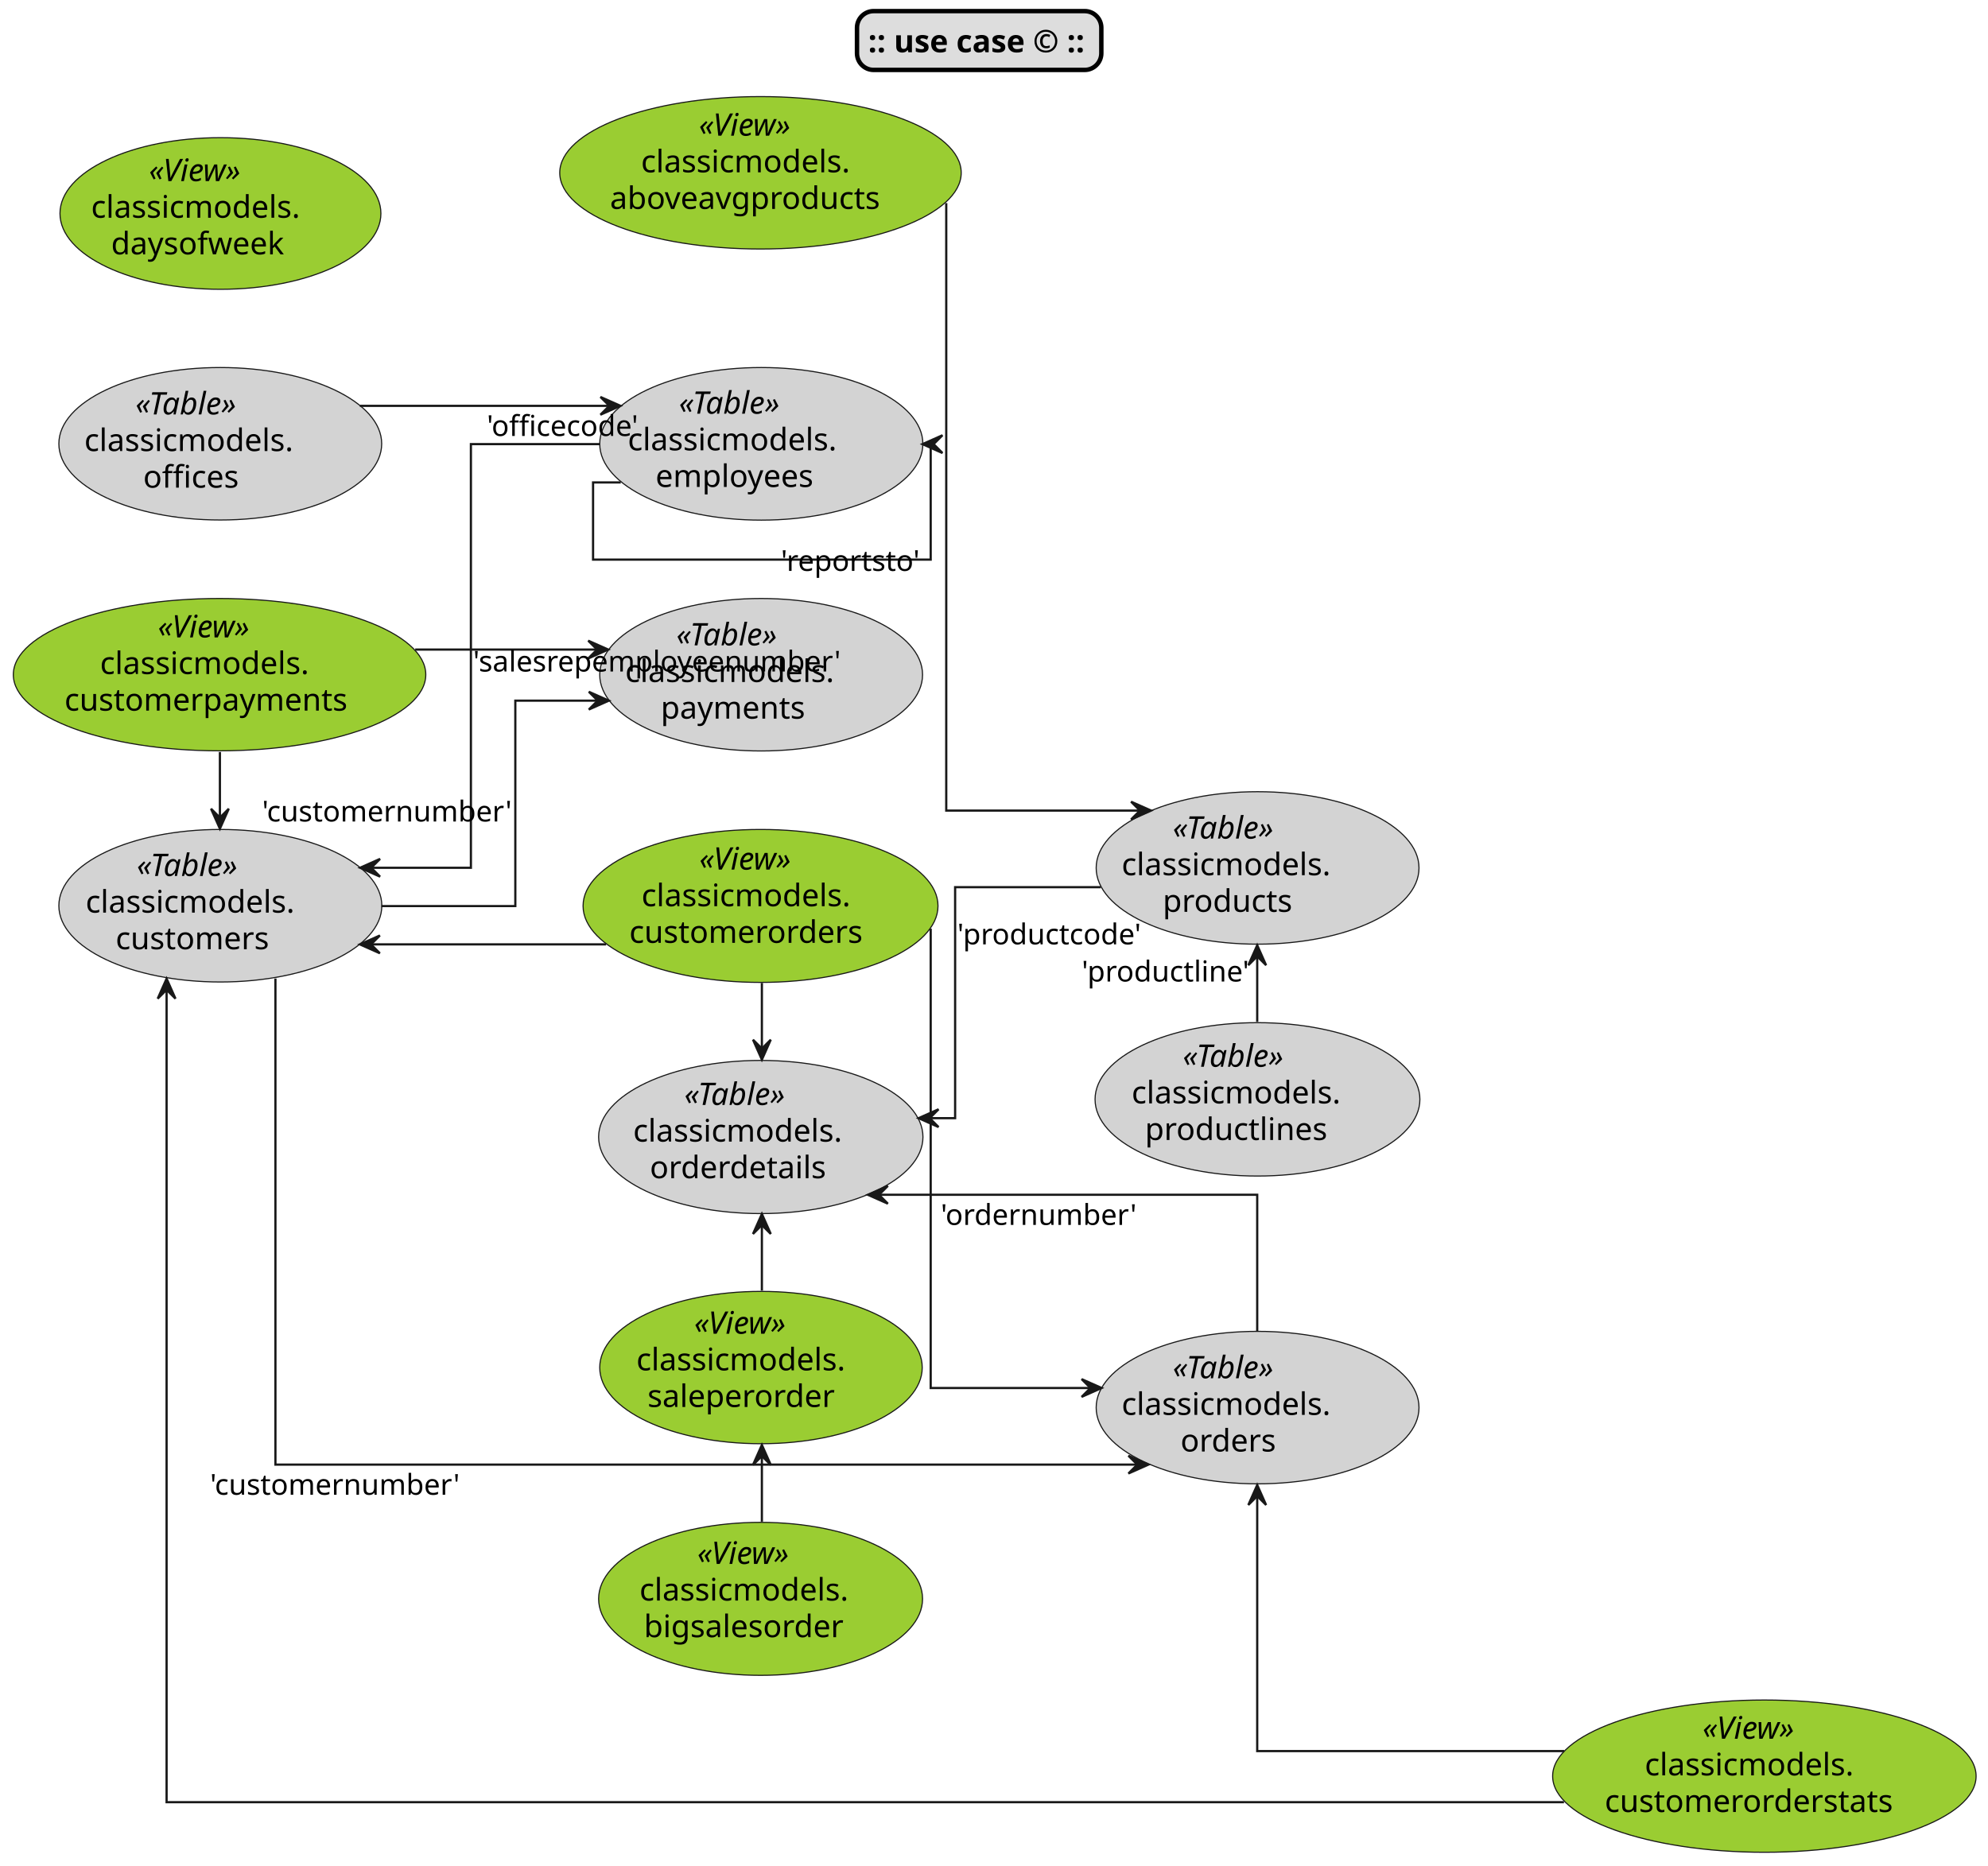
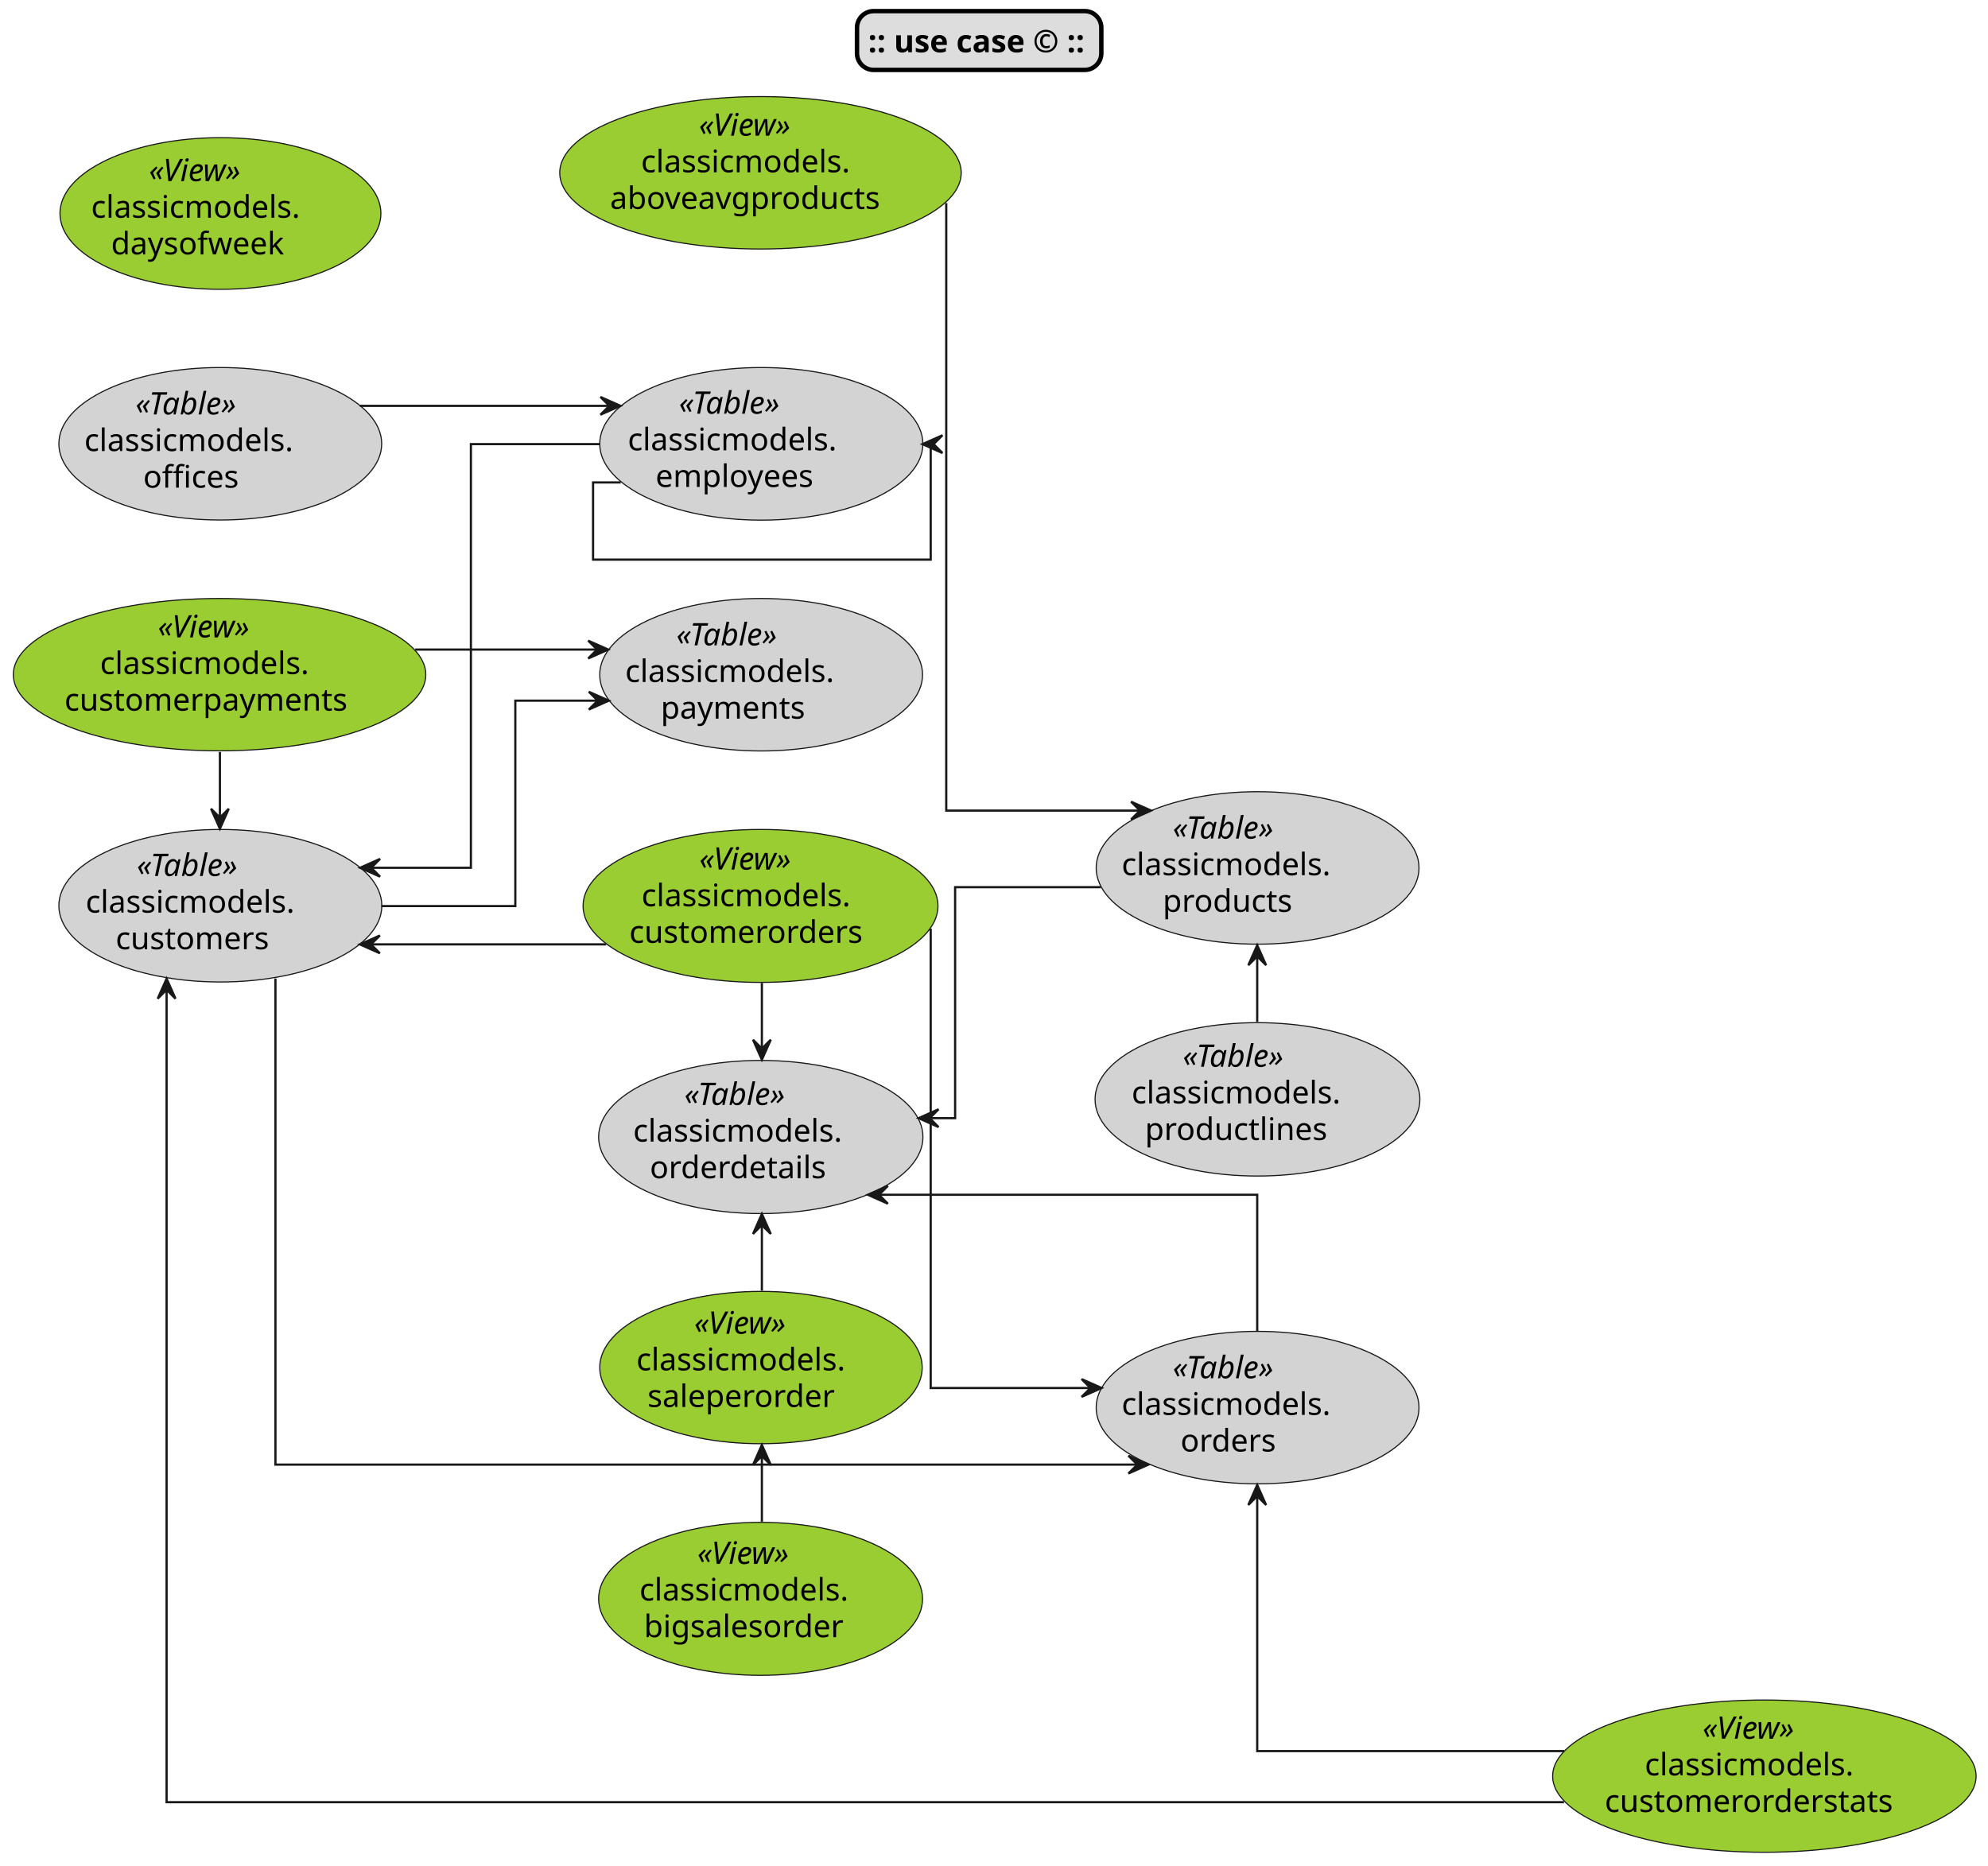
<svg xmlns="http://www.w3.org/2000/svg" contentStyleType="text/css" height="840px" preserveAspectRatio="none" style="width:895px;height:840px;background:#FFFFFF;" version="1.1" viewBox="0 0 895 840" width="895px" zoomAndPan="magnify">
  <defs />
  <g>
    <rect fill="#DDDDDD" height="26.488" rx="7.5" ry="7.5" style="stroke:#000000;stroke-width:2.0;" width="110" x="385.819" y="5" />
    <text fill="#000000" font-family="sans-serif" font-size="14" font-weight="bold" lengthAdjust="spacing" textLength="100" x="390.819" y="23.535">:: use case © ::</text>
    <g id="elem_classicmodels_customers">
      <ellipse cx="99.199" cy="407.831" fill="#D3D3D3" rx="72.699" ry="34.342" style="stroke:#181818;stroke-width:0.5;" />
      <text fill="#000000" font-family="sans-serif" font-size="14" font-style="italic" lengthAdjust="spacing" textLength="52" x="61.558" y="394.44">«Table»</text>
      <text fill="#000000" font-family="sans-serif" font-size="14" lengthAdjust="spacing" textLength="98" x="38.558" y="410.928">classicmodels.</text>
      <text fill="#000000" font-family="sans-serif" font-size="14" lengthAdjust="spacing" textLength="71" x="52.058" y="427.417">customers</text>
    </g>
    <g id="elem_classicmodels_employees">
      <ellipse cx="342.735" cy="199.847" fill="#D3D3D3" rx="72.735" ry="34.359" style="stroke:#181818;stroke-width:0.5;" />
      <text fill="#000000" font-family="sans-serif" font-size="14" font-style="italic" lengthAdjust="spacing" textLength="52" x="305.628" y="186.285">«Table»</text>
      <text fill="#000000" font-family="sans-serif" font-size="14" lengthAdjust="spacing" textLength="98" x="282.628" y="202.773">classicmodels.</text>
      <text fill="#000000" font-family="sans-serif" font-size="14" lengthAdjust="spacing" textLength="73" x="295.128" y="219.261">employees</text>
    </g>
    <g id="elem_classicmodels_offices">
      <ellipse cx="99.168" cy="199.816" fill="#D3D3D3" rx="72.668" ry="34.328" style="stroke:#181818;stroke-width:0.5;" />
      <text fill="#000000" font-family="sans-serif" font-size="14" font-style="italic" lengthAdjust="spacing" textLength="52" x="60.963" y="186.607">«Table»</text>
      <text fill="#000000" font-family="sans-serif" font-size="14" lengthAdjust="spacing" textLength="98" x="37.963" y="203.096">classicmodels.</text>
      <text fill="#000000" font-family="sans-serif" font-size="14" lengthAdjust="spacing" textLength="45" x="64.463" y="219.584">offices</text>
    </g>
    <g id="elem_classicmodels_orderdetails">
      <ellipse cx="342.507" cy="511.969" fill="#D3D3D3" rx="73.007" ry="34.481" style="stroke:#181818;stroke-width:0.5;" />
      <text fill="#000000" font-family="sans-serif" font-size="14" font-style="italic" lengthAdjust="spacing" textLength="52" x="308.06" y="497.551">«Table»</text>
      <text fill="#000000" font-family="sans-serif" font-size="14" lengthAdjust="spacing" textLength="98" x="285.06" y="514.039">classicmodels.</text>
      <text fill="#000000" font-family="sans-serif" font-size="14" lengthAdjust="spacing" textLength="83" x="292.56" y="530.528">orderdetails</text>
    </g>
    <g id="elem_classicmodels_orders">
      <ellipse cx="566.168" cy="633.816" fill="#D3D3D3" rx="72.668" ry="34.328" style="stroke:#181818;stroke-width:0.5;" />
      <text fill="#000000" font-family="sans-serif" font-size="14" font-style="italic" lengthAdjust="spacing" textLength="52" x="527.963" y="620.607">«Table»</text>
      <text fill="#000000" font-family="sans-serif" font-size="14" lengthAdjust="spacing" textLength="98" x="504.963" y="637.096">classicmodels.</text>
      <text fill="#000000" font-family="sans-serif" font-size="14" lengthAdjust="spacing" textLength="45" x="531.463" y="653.584">orders</text>
    </g>
    <g id="elem_classicmodels_payments">
      <ellipse cx="342.668" cy="303.816" fill="#D3D3D3" rx="72.668" ry="34.328" style="stroke:#181818;stroke-width:0.5;" />
      <text fill="#000000" font-family="sans-serif" font-size="14" font-style="italic" lengthAdjust="spacing" textLength="52" x="304.463" y="290.607">«Table»</text>
      <text fill="#000000" font-family="sans-serif" font-size="14" lengthAdjust="spacing" textLength="98" x="281.463" y="307.096">classicmodels.</text>
      <text fill="#000000" font-family="sans-serif" font-size="14" lengthAdjust="spacing" textLength="66" x="297.463" y="323.584">payments</text>
    </g>
    <g id="elem_classicmodels_productlines">
      <ellipse cx="566.118" cy="495.019" fill="#D3D3D3" rx="73.118" ry="34.531" style="stroke:#181818;stroke-width:0.5;" />
      <text fill="#000000" font-family="sans-serif" font-size="14" font-style="italic" lengthAdjust="spacing" textLength="52" x="532.466" y="480.345">«Table»</text>
      <text fill="#000000" font-family="sans-serif" font-size="14" lengthAdjust="spacing" textLength="98" x="509.466" y="496.834">classicmodels.</text>
      <text fill="#000000" font-family="sans-serif" font-size="14" lengthAdjust="spacing" textLength="86" x="515.466" y="513.322">productlines</text>
    </g>
    <g id="elem_classicmodels_products">
      <ellipse cx="566.168" cy="390.816" fill="#D3D3D3" rx="72.668" ry="34.328" style="stroke:#181818;stroke-width:0.5;" />
      <text fill="#000000" font-family="sans-serif" font-size="14" font-style="italic" lengthAdjust="spacing" textLength="52" x="527.963" y="377.607">«Table»</text>
      <text fill="#000000" font-family="sans-serif" font-size="14" lengthAdjust="spacing" textLength="98" x="504.963" y="394.096">classicmodels.</text>
      <text fill="#000000" font-family="sans-serif" font-size="14" lengthAdjust="spacing" textLength="61" x="523.463" y="410.584">products</text>
    </g>
    <g id="elem_classicmodels_aboveavgproducts">
      <ellipse cx="342.369" cy="77.805" fill="#9ACD32" rx="90.369" ry="34.316" style="stroke:#181818;stroke-width:0.5;" />
      <text fill="#000000" font-family="sans-serif" font-size="14" font-style="italic" lengthAdjust="spacing" textLength="46" x="314.612" y="61.099">«View»</text>
      <text fill="#000000" font-family="sans-serif" font-size="14" lengthAdjust="spacing" textLength="98" x="288.612" y="77.587">classicmodels.</text>
      <text fill="#000000" font-family="sans-serif" font-size="14" lengthAdjust="spacing" textLength="126" x="274.612" y="94.076">aboveavgproducts</text>
    </g>
    <g id="elem_classicmodels_bigsalesorder">
      <ellipse cx="342.418" cy="719.929" fill="#9ACD32" rx="72.918" ry="34.441" style="stroke:#181818;stroke-width:0.5;" />
      <text fill="#000000" font-family="sans-serif" font-size="14" font-style="italic" lengthAdjust="spacing" textLength="46" x="313.904" y="704.21">«View»</text>
      <text fill="#000000" font-family="sans-serif" font-size="14" lengthAdjust="spacing" textLength="98" x="287.904" y="720.698">classicmodels.</text>
      <text fill="#000000" font-family="sans-serif" font-size="14" lengthAdjust="spacing" textLength="94" x="289.904" y="737.187">bigsalesorder</text>
    </g>
    <g id="elem_classicmodels_customerorders">
      <ellipse cx="342.394" cy="407.923" fill="#9ACD32" rx="79.894" ry="34.434" style="stroke:#181818;stroke-width:0.5;" />
      <text fill="#000000" font-family="sans-serif" font-size="14" font-style="italic" lengthAdjust="spacing" textLength="46" x="314.818" y="391.567">«View»</text>
      <text fill="#000000" font-family="sans-serif" font-size="14" lengthAdjust="spacing" textLength="98" x="288.818" y="408.056">classicmodels.</text>
      <text fill="#000000" font-family="sans-serif" font-size="14" lengthAdjust="spacing" textLength="109" x="283.318" y="424.544">customerorders</text>
    </g>
    <g id="elem_classicmodels_customerorderstats">
      <ellipse cx="794.319" cy="799.766" fill="#9ACD32" rx="95.319" ry="34.278" style="stroke:#181818;stroke-width:0.5;" />
      <text fill="#000000" font-family="sans-serif" font-size="14" font-style="italic" lengthAdjust="spacing" textLength="46" x="766.477" y="782.933">«View»</text>
      <text fill="#000000" font-family="sans-serif" font-size="14" lengthAdjust="spacing" textLength="98" x="740.477" y="799.421">classicmodels.</text>
      <text fill="#000000" font-family="sans-serif" font-size="14" lengthAdjust="spacing" textLength="134" x="722.477" y="815.909">customerorderstats</text>
    </g>
    <g id="elem_classicmodels_customerpayments">
      <ellipse cx="98.843" cy="303.784" fill="#9ACD32" rx="92.843" ry="34.296" style="stroke:#181818;stroke-width:0.5;" />
      <text fill="#000000" font-family="sans-serif" font-size="14" font-style="italic" lengthAdjust="spacing" textLength="46" x="71.043" y="287.012">«View»</text>
      <text fill="#000000" font-family="sans-serif" font-size="14" lengthAdjust="spacing" textLength="98" x="45.043" y="303.501">classicmodels.</text>
      <text fill="#000000" font-family="sans-serif" font-size="14" lengthAdjust="spacing" textLength="130" x="29.043" y="319.989">customerpayments</text>
    </g>
    <g id="elem_classicmodels_daysofweek">
      <ellipse cx="99.241" cy="96.124" fill="#9ACD32" rx="72.241" ry="34.136" style="stroke:#181818;stroke-width:0.5;" />
      <text fill="#000000" font-family="sans-serif" font-size="14" font-style="italic" lengthAdjust="spacing" textLength="46" x="67.029" y="81.551">«View»</text>
      <text fill="#000000" font-family="sans-serif" font-size="14" lengthAdjust="spacing" textLength="98" x="41.029" y="98.039">classicmodels.</text>
      <text fill="#000000" font-family="sans-serif" font-size="14" lengthAdjust="spacing" textLength="80" x="50.029" y="114.528">daysofweek</text>
    </g>
    <g id="elem_classicmodels_saleperorder">
      <ellipse cx="342.594" cy="615.783" fill="#9ACD32" rx="72.594" ry="34.295" style="stroke:#181818;stroke-width:0.5;" />
      <text fill="#000000" font-family="sans-serif" font-size="14" font-style="italic" lengthAdjust="spacing" textLength="46" x="312.499" y="600.554">«View»</text>
      <text fill="#000000" font-family="sans-serif" font-size="14" lengthAdjust="spacing" textLength="98" x="286.499" y="617.042">classicmodels.</text>
      <text fill="#000000" font-family="sans-serif" font-size="14" lengthAdjust="spacing" textLength="88" x="291.499" y="633.531">saleperorder</text>
    </g>
    <g id="link_classicmodels_aboveavgproducts_classicmodels_products">
      <path d="M426,91.448 C426,148.188 426,364.988 426,364.988 C426,364.988 513.21,364.988 513.21,364.988 " fill="none" id="classicmodels_aboveavgproducts-to-classicmodels_products" style="stroke:#181818;stroke-width:1.0;" />
      <polygon fill="#181818" points="518.21,364.988,509.21,360.988,513.21,364.988,509.21,368.988,518.21,364.988" style="stroke:#181818;stroke-width:1.0;" />
    </g>
    <g id="link_classicmodels_saleperorder_classicmodels_bigsalesorder">
      <path d="M343,655.618 C343,655.618 343,685.158 343,685.158 " fill="none" id="classicmodels_saleperorder-backto-classicmodels_bigsalesorder" style="stroke:#181818;stroke-width:1.0;" />
      <polygon fill="#181818" points="343,650.618,339,659.618,343,655.618,347,659.618,343,650.618" style="stroke:#181818;stroke-width:1.0;" />
    </g>
    <g id="link_classicmodels_customers_classicmodels_customerorders">
      <path d="M167.02,425.238 C167.02,425.238 272.88,425.238 272.88,425.238 " fill="none" id="classicmodels_customers-backto-classicmodels_customerorders" style="stroke:#181818;stroke-width:1.0;" />
      <polygon fill="#181818" points="162.02,425.238,171.02,429.238,167.02,425.238,171.02,421.238,162.02,425.238" style="stroke:#181818;stroke-width:1.0;" />
    </g>
    <g id="link_classicmodels_customerorders_classicmodels_orderdetails">
      <path d="M343,442.618 C343,442.618 343,472.158 343,472.158 " fill="none" id="classicmodels_customerorders-to-classicmodels_orderdetails" style="stroke:#181818;stroke-width:1.0;" />
      <polygon fill="#181818" points="343,477.158,347,468.158,343,472.158,339,468.158,343,477.158" style="stroke:#181818;stroke-width:1.0;" />
    </g>
    <g id="link_classicmodels_customerorders_classicmodels_orders">
      <path d="M419,418.168 C419,461.068 419,624.988 419,624.988 C419,624.988 490.94,624.988 490.94,624.988 " fill="none" id="classicmodels_customerorders-to-classicmodels_orders" style="stroke:#181818;stroke-width:1.0;" />
      <polygon fill="#181818" points="495.94,624.988,486.94,620.988,490.94,624.988,486.94,628.988,495.94,624.988" style="stroke:#181818;stroke-width:1.0;" />
    </g>
    <g id="link_classicmodels_customers_classicmodels_customerorderstats">
      <path d="M75,445.668 C75,445.668 75,811.488 75,811.488 C75,811.488 510.86,811.488 704.1,811.488 " fill="none" id="classicmodels_customers-backto-classicmodels_customerorderstats" style="stroke:#181818;stroke-width:1.0;" />
      <polygon fill="#181818" points="75,440.668,71,449.668,75,445.668,79,449.668,75,440.668" style="stroke:#181818;stroke-width:1.0;" />
    </g>
    <g id="link_classicmodels_orders_classicmodels_customerorderstats">
      <path d="M566,673.658 C566,673.658 566,788.488 566,788.488 C566,788.488 640.32,788.488 704.19,788.488 " fill="none" id="classicmodels_orders-backto-classicmodels_customerorderstats" style="stroke:#181818;stroke-width:1.0;" />
      <polygon fill="#181818" points="566,668.658,562,677.658,566,673.658,570,677.658,566,668.658" style="stroke:#181818;stroke-width:1.0;" />
    </g>
    <g id="link_classicmodels_customerpayments_classicmodels_customers">
      <path d="M99,338.618 C99,338.618 99,368.158 99,368.158 " fill="none" id="classicmodels_customerpayments-to-classicmodels_customers" style="stroke:#181818;stroke-width:1.0;" />
      <polygon fill="#181818" points="99,373.158,103,364.158,99,368.158,95,364.158,99,373.158" style="stroke:#181818;stroke-width:1.0;" />
    </g>
    <g id="link_classicmodels_customerpayments_classicmodels_payments">
      <path d="M186.91,292.488 C186.91,292.488 268.82,292.488 268.82,292.488 " fill="none" id="classicmodels_customerpayments-to-classicmodels_payments" style="stroke:#181818;stroke-width:1.0;" />
      <polygon fill="#181818" points="273.82,292.488,264.82,288.488,268.82,292.488,264.82,296.488,273.82,292.488" style="stroke:#181818;stroke-width:1.0;" />
    </g>
    <g id="link_classicmodels_orderdetails_classicmodels_saleperorder">
      <path d="M343,551.618 C343,551.618 343,581.158 343,581.158 " fill="none" id="classicmodels_orderdetails-backto-classicmodels_saleperorder" style="stroke:#181818;stroke-width:1.0;" />
      <polygon fill="#181818" points="343,546.618,339,555.618,343,551.618,347,555.618,343,546.618" style="stroke:#181818;stroke-width:1.0;" />
    </g>
    <g id="link_classicmodels_customers_classicmodels_employees">
      <path d="M167.11,390.738 C167.11,390.738 212,390.738 212,390.738 C212,390.738 212,199.988 212,199.988 C212,199.988 239.96,199.988 270,199.988 " fill="none" id="classicmodels_customers-backto-classicmodels_employees" style="stroke:#181818;stroke-width:1.0;" />
      <polygon fill="#181818" points="162.11,390.738,171.11,394.738,167.11,390.738,171.11,386.738,162.11,390.738" style="stroke:#181818;stroke-width:1.0;" />
-       <text fill="#000000" font-family="sans-serif" font-size="13" lengthAdjust="spacing" textLength="166" x="213" y="302.377">'salesrepemployeenumber'</text>
    </g>
    <g id="link_classicmodels_employees_classicmodels_employees">
      <path d="M279.47,217.238 C272.02,217.238 267,217.238 267,217.238 C267,217.238 267,251.988 267,251.988 C267,251.988 419,251.988 419,251.988 C419,251.988 419,199.988 419,199.988 C419,199.988 418.63,199.988 418.63,199.988 " fill="none" id="classicmodels_employees-to-classicmodels_employees" style="stroke:#181818;stroke-width:1.0;" />
      <polygon fill="#181818" points="415.31,199.988,424.31,203.988,420.31,199.988,424.31,195.988,415.31,199.988" style="stroke:#181818;stroke-width:1.0;" />
-       <text fill="#000000" font-family="sans-serif" font-size="13" lengthAdjust="spacing" textLength="64" x="351.58" y="257.057">'reportsto'</text>
    </g>
    <g id="link_classicmodels_offices_classicmodels_employees">
      <path d="M162.02,182.738 C162.02,182.738 274.32,182.738 274.32,182.738 " fill="none" id="classicmodels_offices-to-classicmodels_employees" style="stroke:#181818;stroke-width:1.0;" />
      <polygon fill="#181818" points="279.32,182.738,270.32,178.738,274.32,182.738,270.32,186.738,279.32,182.738" style="stroke:#181818;stroke-width:1.0;" />
-       <text fill="#000000" font-family="sans-serif" font-size="13" lengthAdjust="spacing" textLength="72" x="219.17" y="196.307">'officecode'</text>
    </g>
    <g id="link_classicmodels_orderdetails_classicmodels_orders">
      <path d="M395.72,537.988 C395.72,537.988 566,537.988 566,537.988 C566,537.988 566,571.828 566,599.328 " fill="none" id="classicmodels_orderdetails-backto-classicmodels_orders" style="stroke:#181818;stroke-width:1.0;" />
      <polygon fill="#181818" points="390.72,537.988,399.72,541.988,395.72,537.988,399.72,533.988,390.72,537.988" style="stroke:#181818;stroke-width:1.0;" />
-       <text fill="#000000" font-family="sans-serif" font-size="13" lengthAdjust="spacing" textLength="87" x="423.53" y="551.557">'ordernumber'</text>
    </g>
    <g id="link_classicmodels_orderdetails_classicmodels_products">
      <path d="M418.54,503.488 C418.54,503.488 430,503.488 430,503.488 C430,503.488 430,399.488 430,399.488 C430,399.488 462.42,399.488 495.61,399.488 " fill="none" id="classicmodels_orderdetails-backto-classicmodels_products" style="stroke:#181818;stroke-width:1.0;" />
      <polygon fill="#181818" points="413.54,503.488,422.54,507.488,418.54,503.488,422.54,499.488,413.54,503.488" style="stroke:#181818;stroke-width:1.0;" />
-       <text fill="#000000" font-family="sans-serif" font-size="13" lengthAdjust="spacing" textLength="85" x="431" y="425.227">'productcode'</text>
    </g>
    <g id="link_classicmodels_customers_classicmodels_orders">
      <path d="M124,440.608 C124,508.658 124,659.488 124,659.488 C124,659.488 512.01,659.488 512.01,659.488 " fill="none" id="classicmodels_customers-to-classicmodels_orders" style="stroke:#181818;stroke-width:1.0;" />
      <polygon fill="#181818" points="517.01,659.488,508.01,655.488,512.01,659.488,508.01,663.488,517.01,659.488" style="stroke:#181818;stroke-width:1.0;" />
-       <text fill="#000000" font-family="sans-serif" font-size="13" lengthAdjust="spacing" textLength="113" x="94.57" y="673.057">'customernumber'</text>
    </g>
    <g id="link_classicmodels_customers_classicmodels_payments">
      <path d="M171.73,407.988 C202.78,407.988 232,407.988 232,407.988 C232,407.988 232,315.488 232,315.488 C232,315.488 269.09,315.488 269.09,315.488 " fill="none" id="classicmodels_customers-to-classicmodels_payments" style="stroke:#181818;stroke-width:1.0;" />
      <polygon fill="#181818" points="274.09,315.488,265.09,311.488,269.09,315.488,265.09,319.488,274.09,315.488" style="stroke:#181818;stroke-width:1.0;" />
-       <text fill="#000000" font-family="sans-serif" font-size="13" lengthAdjust="spacing" textLength="113" x="118" y="369.897">'customernumber'</text>
    </g>
    <g id="link_classicmodels_products_classicmodels_productlines">
      <path d="M566,430.618 C566,430.618 566,460.158 566,460.158 " fill="none" id="classicmodels_products-backto-classicmodels_productlines" style="stroke:#181818;stroke-width:1.0;" />
      <polygon fill="#181818" points="566,425.618,562,434.618,566,430.618,570,434.618,566,425.618" style="stroke:#181818;stroke-width:1.0;" />
-       <text fill="#000000" font-family="sans-serif" font-size="13" lengthAdjust="spacing" textLength="78" x="487" y="441.957">'productline'</text>
    </g>
  </g>
</svg>
